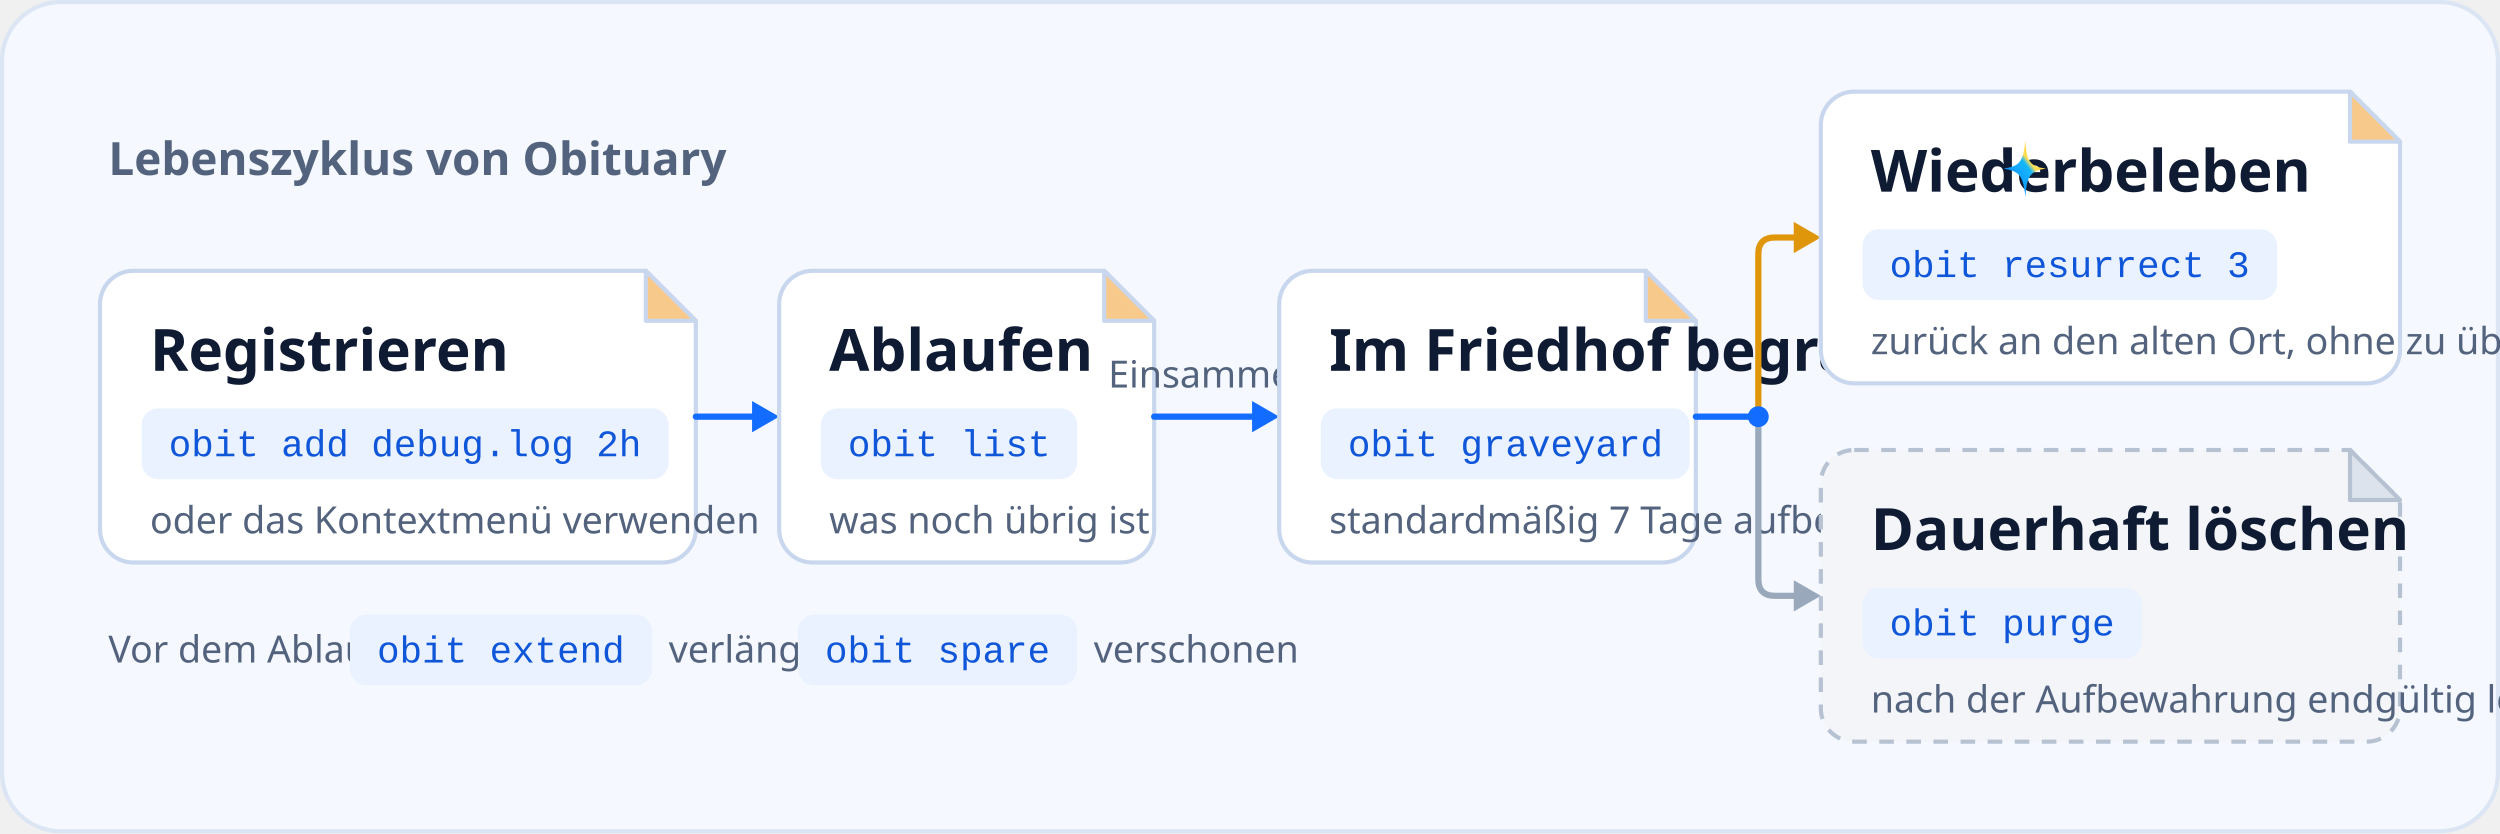
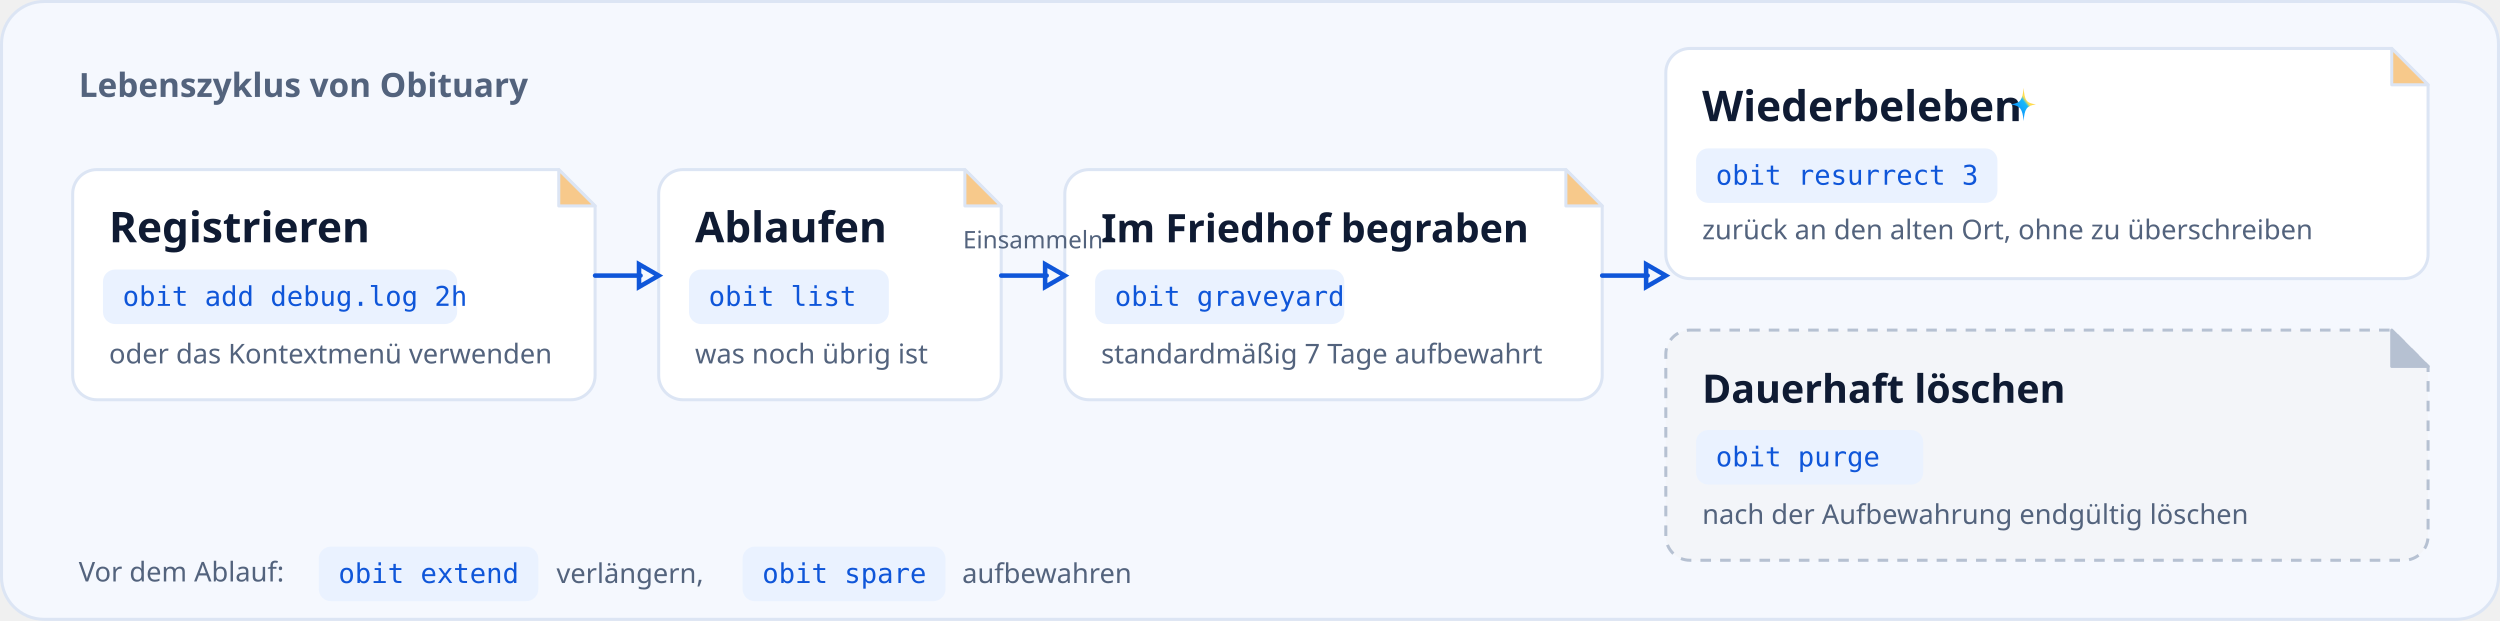
- <svg xmlns="http://www.w3.org/2000/svg" width="1200" height="400" viewBox="0 0 1200 400" role="img" aria-labelledby="title desc">
+ <svg xmlns="http://www.w3.org/2000/svg" width="1651" height="410" viewBox="0 0 1651 410" role="img" aria-labelledby="title desc">
  <defs>
    <linearGradient id="spark" x1="0" y1="1" x2="1" y2="0">
      <stop stop-color="#0876FF" />
      <stop offset=".55" stop-color="#16B8FA" />
      <stop offset=".62" stop-color="#FFE052" />
      <stop offset="1" stop-color="#FFB329" />
    </linearGradient>
  </defs>
-   <rect x="1" y="1" width="1198" height="398" rx="28" fill="#F5F8FE" stroke="#DCE5F4" stroke-width="2" />
+   <rect x="1" y="1" width="1649" height="408" rx="28" fill="#F5F8FE" stroke="#DCE5F4" stroke-width="2" />
  <g font-family="-apple-system, BlinkMacSystemFont, 'Segoe UI', 'Noto Sans', 'Noto Sans CJK SC', 'Noto Sans CJK TC', 'Noto Sans JP', 'Noto Sans KR', 'Noto Sans Cyrillic', 'Microsoft YaHei', 'PingFang SC', 'Hiragino Sans', 'Malgun Gothic', sans-serif">
-     <g>
-       <path d="M64 130H310L334 154V254A16 16 0 0 1 318 270H64A16 16 0 0 1 48 254V146A16 16 0 0 1 64 130Z" fill="#FFFFFF" stroke="#C9D7EE" stroke-width="2" />
-       <path d="M310 130V154H334Z" fill="#F7C98B" stroke="#C9D7EE" stroke-width="2" stroke-linejoin="round" />
-       <text x="72" y="178" font-size="28" font-weight="700" fill="#0F1B33" id="register">Registrieren</text>
-       <rect x="68" y="196" width="253" height="34" rx="8" fill="#EAF2FF" />
-       <text x="81" y="219" font-family="ui-monospace, 'Cascadia Code', 'SF Mono', SFMono-Regular, Menlo, Consolas, 'Liberation Mono', monospace" font-size="18" fill="#0F56D9">obit add debug.log 2h</text>
-       <text x="72" y="256" font-size="18" fill="#53637D" id="register-note" textLength="235" lengthAdjust="spacingAndGlyphs">oder das Kontextmenü verwenden</text>
-     </g>
-     <path d="M334 200H363" stroke="#126CFF" stroke-width="3" stroke-linecap="round" fill="none" />
-     <path d="M374 200l-13 -7.5v15Z" fill="#126CFF" />
-     <g>
-       <path d="M390 130H530L554 154V254A16 16 0 0 1 538 270H390A16 16 0 0 1 374 254V146A16 16 0 0 1 390 130Z" fill="#FFFFFF" stroke="#C9D7EE" stroke-width="2" />
-       <path d="M530 130V154H554Z" fill="#F7C98B" stroke="#C9D7EE" stroke-width="2" stroke-linejoin="round" />
-       <text x="398" y="178" font-size="28" font-weight="700" fill="#0F1B33" id="expire">Ablaufen</text>
-       <rect x="394" y="196" width="123" height="34" rx="8" fill="#EAF2FF" />
-       <text x="407" y="219" font-family="ui-monospace, 'Cascadia Code', 'SF Mono', SFMono-Regular, Menlo, Consolas, 'Liberation Mono', monospace" font-size="18" fill="#0F56D9">obit list</text>
-       <text x="398" y="256" font-size="18" fill="#53637D" id="expire-note" textLength="132" lengthAdjust="spacingAndGlyphs">was noch übrig ist</text>
-     </g>
-     <path d="M554 200H603" stroke="#126CFF" stroke-width="3" stroke-linecap="round" fill="none" />
-     <path d="M614 200l-13 -7.5v15Z" fill="#126CFF" />
-     <text x="584" y="186" font-size="18" fill="#53637D" text-anchor="middle" id="reap" textLength="49" lengthAdjust="spacingAndGlyphs">Einsammeln</text>
-     <g>
-       <path d="M630 130H790L814 154V254A16 16 0 0 1 798 270H630A16 16 0 0 1 614 254V146A16 16 0 0 1 630 130Z" fill="#FFFFFF" stroke="#C9D7EE" stroke-width="2" />
-       <path d="M790 130V154H814Z" fill="#F7C98B" stroke="#C9D7EE" stroke-width="2" stroke-linejoin="round" />
-       <text x="638" y="178" font-size="28" font-weight="700" fill="#0F1B33" id="bury" textLength="160" lengthAdjust="spacingAndGlyphs">Im Friedhof begraben</text>
-       <rect x="634" y="196" width="177" height="34" rx="8" fill="#EAF2FF" />
-       <text x="647" y="219" font-family="ui-monospace, 'Cascadia Code', 'SF Mono', SFMono-Regular, Menlo, Consolas, 'Liberation Mono', monospace" font-size="18" fill="#0F56D9">obit graveyard</text>
-       <text x="638" y="256" font-size="18" fill="#53637D" id="bury-note" textLength="160" lengthAdjust="spacingAndGlyphs">standardmäßig 7 Tage aufbewahrt</text>
-     </g>
-     <path d="M814 200H844" stroke="#126CFF" stroke-width="3" stroke-linecap="round" />
-     <path d="M844 200V122Q844 114 852 114H863" stroke="#E0960A" stroke-width="3" stroke-linecap="round" fill="none" />
-     <path d="M874 114l-13 -7.5v15Z" fill="#E0960A" />
-     <path d="M844 200V278Q844 286 852 286H863" stroke="#9AA8BC" stroke-width="3" stroke-linecap="round" fill="none" />
-     <path d="M874 286l-13 -7.5v15Z" fill="#9AA8BC" />
-     <circle cx="844" cy="200" r="5" fill="#126CFF" />
-     <g>
-       <path d="M890 44H1128L1152 68V168A16 16 0 0 1 1136 184H890A16 16 0 0 1 874 168V60A16 16 0 0 1 890 44Z" fill="#FFFFFF" stroke="#C9D7EE" stroke-width="2" />
-       <path d="M1128 44V68H1152Z" fill="#F7C98B" stroke="#C9D7EE" stroke-width="2" stroke-linejoin="round" />
-       <text x="898" y="92" font-size="28" font-weight="700" fill="#0F1B33" id="resurrect">Wiederbeleben</text>
-       <rect x="894" y="110" width="199" height="34" rx="8" fill="#EAF2FF" />
-       <text x="907" y="133" font-family="ui-monospace, 'Cascadia Code', 'SF Mono', SFMono-Regular, Menlo, Consolas, 'Liberation Mono', monospace" font-size="18" fill="#0F56D9">obit resurrect 3</text>
-       <text x="898" y="170" font-size="18" fill="#53637D" id="resurrect-note" textLength="238" lengthAdjust="spacingAndGlyphs">zurück an den alten Ort, ohne zu überschreiben</text>
-       <path d="M17.6 9.4c.3 5.3 1.2 6.5 5.2 7-4 .6-4.9 2-5.2 7.1-.6-5.1-1.3-6.4-5.5-7.1 4.2-.6 4.9-1.8 5.5-7Z" fill="url(#spark)" transform="translate(972 81) scale(1.9) translate(-17.5 -16.45)" />
-     </g>
-     <g>
-       <path d="M890 216H1128L1152 240V340A16 16 0 0 1 1136 356H890A16 16 0 0 1 874 340V232A16 16 0 0 1 890 216Z" fill="#F3F5F9" stroke="#B6C1D2" stroke-width="2" stroke-dasharray="7 6" />
-       <path d="M1128 216V240H1152Z" fill="#DDE3EC" stroke="#B6C1D2" stroke-width="2" stroke-linejoin="round" />
-       <text x="898" y="264" font-size="28" font-weight="700" fill="#0F1B33" id="purge" textLength="238" lengthAdjust="spacingAndGlyphs">Dauerhaft löschen</text>
-       <rect x="894" y="282" width="134" height="34" rx="8" fill="#EAF2FF" />
-       <text x="907" y="305" font-family="ui-monospace, 'Cascadia Code', 'SF Mono', SFMono-Regular, Menlo, Consolas, 'Liberation Mono', monospace" font-size="18" fill="#0F56D9">obit purge</text>
-       <text x="898" y="342" font-size="18" fill="#53637D" id="purge-note" textLength="238" lengthAdjust="spacingAndGlyphs">nach der Aufbewahrung endgültig löschen</text>
-     </g>
-     <text x="52" y="84" font-size="22" font-weight="600" fill="#53637D" id="title">Lebenszyklus von Obituary</text>
-     <text x="52" y="318" font-size="18" fill="#53637D" id="before" textLength="108" lengthAdjust="spacingAndGlyphs">Vor dem Ablauf</text>
-     <rect x="168" y="295" width="145" height="34" rx="8" fill="#EAF2FF" />
-     <text x="181" y="318" font-family="ui-monospace, 'Cascadia Code', 'SF Mono', SFMono-Regular, Menlo, Consolas, 'Liberation Mono', monospace" font-size="18" fill="#0F56D9">obit extend</text>
-     <text x="321" y="318" font-size="18" fill="#53637D" id="extend-note" textLength="50" lengthAdjust="spacingAndGlyphs">verlängern,</text>
-     <rect x="383" y="295" width="134" height="34" rx="8" fill="#EAF2FF" />
-     <text x="396" y="318" font-family="ui-monospace, 'Cascadia Code', 'SF Mono', SFMono-Regular, Menlo, Consolas, 'Liberation Mono', monospace" font-size="18" fill="#0F56D9">obit spare</text>
-     <text x="525" y="318" font-size="18" fill="#53637D" id="spare-note" textLength="60" lengthAdjust="spacingAndGlyphs">verschonen</text>
+     <text x="52" y="64" font-family="-apple-system, BlinkMacSystemFont, 'Segoe UI', 'Noto Sans', 'Noto Sans CJK SC', 'Noto Sans CJK TC', 'Noto Sans JP', 'Noto Sans KR', 'Noto Sans Cyrillic', 'Microsoft YaHei', 'PingFang SC', 'Hiragino Sans', 'Malgun Gothic', sans-serif" font-size="22" fill="#53637D" font-weight="600" id="section">Lebenszyklus von Obituary</text>
+     <path d="M64 112H369.0L393.0 136V248A16 16 0 0 1 377.0 264H64A16 16 0 0 1 48 248V128A16 16 0 0 1 64 112Z" fill="#FFFFFF" stroke="#DCE5F4" stroke-width="2" />
+     <path d="M369.0 112V136H393.0Z" fill="#F7C98B" stroke="#DCE5F4" stroke-width="2" stroke-linejoin="round" />
+     <text x="72" y="160" font-family="-apple-system, BlinkMacSystemFont, 'Segoe UI', 'Noto Sans', 'Noto Sans CJK SC', 'Noto Sans CJK TC', 'Noto Sans JP', 'Noto Sans KR', 'Noto Sans Cyrillic', 'Microsoft YaHei', 'PingFang SC', 'Hiragino Sans', 'Malgun Gothic', sans-serif" font-size="28" fill="#0F1B33" font-weight="700" id="register">Registrieren</text>
+     <rect x="68" y="178" width="233.9" height="36" rx="8" fill="#EAF2FF" />
+     <text x="81" y="202" font-family="ui-monospace, 'Cascadia Code', 'SF Mono', Consolas, monospace" font-size="18" fill="#0F56D9">obit add debug.log 2h</text>
+     <text x="72" y="240" font-family="-apple-system, BlinkMacSystemFont, 'Segoe UI', 'Noto Sans', 'Noto Sans CJK SC', 'Noto Sans CJK TC', 'Noto Sans JP', 'Noto Sans KR', 'Noto Sans Cyrillic', 'Microsoft YaHei', 'PingFang SC', 'Hiragino Sans', 'Malgun Gothic', sans-serif" font-size="18" fill="#53637D" id="register_note">oder das Kontextmenü verwenden</text>
+     <path d="M451.0 112H637.2L661.2 136V248A16 16 0 0 1 645.2 264H451.0A16 16 0 0 1 435.0 248V128A16 16 0 0 1 451.0 112Z" fill="#FFFFFF" stroke="#DCE5F4" stroke-width="2" />
+     <path d="M637.2 112V136H661.2Z" fill="#F7C98B" stroke="#DCE5F4" stroke-width="2" stroke-linejoin="round" />
+     <text x="459.0" y="160" font-family="-apple-system, BlinkMacSystemFont, 'Segoe UI', 'Noto Sans', 'Noto Sans CJK SC', 'Noto Sans CJK TC', 'Noto Sans JP', 'Noto Sans KR', 'Noto Sans Cyrillic', 'Microsoft YaHei', 'PingFang SC', 'Hiragino Sans', 'Malgun Gothic', sans-serif" font-size="28" fill="#0F1B33" font-weight="700" id="expire">Ablaufen</text>
+     <rect x="455.0" y="178" width="132" height="36" rx="8" fill="#EAF2FF" />
+     <text x="468.0" y="202" font-family="ui-monospace, 'Cascadia Code', 'SF Mono', Consolas, monospace" font-size="18" fill="#0F56D9">obit list</text>
+     <text x="459.0" y="240" font-family="-apple-system, BlinkMacSystemFont, 'Segoe UI', 'Noto Sans', 'Noto Sans CJK SC', 'Noto Sans CJK TC', 'Noto Sans JP', 'Noto Sans KR', 'Noto Sans Cyrillic', 'Microsoft YaHei', 'PingFang SC', 'Hiragino Sans', 'Malgun Gothic', sans-serif" font-size="18" fill="#53637D" id="expire_note">was noch übrig ist</text>
+     <path d="M719.2 112H1034.1L1058.1 136V248A16 16 0 0 1 1042.1 264H719.2A16 16 0 0 1 703.2 248V128A16 16 0 0 1 719.2 112Z" fill="#FFFFFF" stroke="#DCE5F4" stroke-width="2" />
+     <path d="M1034.1 112V136H1058.1Z" fill="#F7C98B" stroke="#DCE5F4" stroke-width="2" stroke-linejoin="round" />
+     <text x="727.2" y="160" font-family="-apple-system, BlinkMacSystemFont, 'Segoe UI', 'Noto Sans', 'Noto Sans CJK SC', 'Noto Sans CJK TC', 'Noto Sans JP', 'Noto Sans KR', 'Noto Sans Cyrillic', 'Microsoft YaHei', 'PingFang SC', 'Hiragino Sans', 'Malgun Gothic', sans-serif" font-size="26" fill="#0F1B33" font-weight="700" id="bury">Im Friedhof begraben</text>
+     <rect x="723.2" y="178" width="164.6" height="36" rx="8" fill="#EAF2FF" />
+     <text x="736.2" y="202" font-family="ui-monospace, 'Cascadia Code', 'SF Mono', Consolas, monospace" font-size="18" fill="#0F56D9">obit graveyard</text>
+     <text x="727.2" y="240" font-family="-apple-system, BlinkMacSystemFont, 'Segoe UI', 'Noto Sans', 'Noto Sans CJK SC', 'Noto Sans CJK TC', 'Noto Sans JP', 'Noto Sans KR', 'Noto Sans Cyrillic', 'Microsoft YaHei', 'PingFang SC', 'Hiragino Sans', 'Malgun Gothic', sans-serif" font-size="18" fill="#53637D" id="bury_note">standardmäßig 7 Tage aufbewahrt</text>
+     <path d="M393.0 182H423.0M435.0 182l-13 -7.5v15Z" stroke="#0F56D9" stroke-width="3" stroke-linecap="round" fill="none" />
+     <path d="M661.2 182H691.2M703.2 182l-13 -7.5v15Z" stroke="#0F56D9" stroke-width="3" stroke-linecap="round" fill="none" />
+     <text x="682.2" y="164" font-family="-apple-system, BlinkMacSystemFont, 'Segoe UI', 'Noto Sans', 'Noto Sans CJK SC', 'Noto Sans CJK TC', 'Noto Sans JP', 'Noto Sans KR', 'Noto Sans Cyrillic', 'Microsoft YaHei', 'PingFang SC', 'Hiragino Sans', 'Malgun Gothic', sans-serif" font-size="16" fill="#53637D" text-anchor="middle">Einsammeln</text>
+     <path d="M1058.1 182H1088.1M1100.1 182l-13 -7.5v15Z" stroke="#0F56D9" stroke-width="3" stroke-linecap="round" fill="none" />
+     <path d="M1116.1 32H1579.5L1603.5 56V168A16 16 0 0 1 1587.5 184H1116.1A16 16 0 0 1 1100.1 168V48A16 16 0 0 1 1116.1 32Z" fill="#FFFFFF" stroke="#DCE5F4" stroke-width="2" />
+     <path d="M1579.5 32V56H1603.5Z" fill="#F7C98B" stroke="#DCE5F4" stroke-width="2" stroke-linejoin="round" />
+     <text x="1124.1" y="80" font-family="-apple-system, BlinkMacSystemFont, 'Segoe UI', 'Noto Sans', 'Noto Sans CJK SC', 'Noto Sans CJK TC', 'Noto Sans JP', 'Noto Sans KR', 'Noto Sans Cyrillic', 'Microsoft YaHei', 'PingFang SC', 'Hiragino Sans', 'Malgun Gothic', sans-serif" font-size="28" fill="#0F1B33" font-weight="700" id="resurrect">Wiederbeleben</text>
+     <path id="resurrect-star" d="M17.6 9.4c.3 5.3 1.2 6.5 5.2 7-4 .6-4.9 2-5.2 7.1-.6-5.1-1.3-6.4-5.5-7.1 4.2-.6 4.9-1.8 5.5-7Z" fill="url(#spark)" transform="translate(1336.3 69) scale(1.55) translate(-17.5 -16.45)" />
+     <rect x="1120.1" y="98" width="199" height="36" rx="8" fill="#EAF2FF" />
+     <text x="1133.1" y="122" font-family="ui-monospace, 'Cascadia Code', 'SF Mono', Consolas, monospace" font-size="18" fill="#0F56D9">obit resurrect 3</text>
+     <text x="1124.1" y="158" font-family="-apple-system, BlinkMacSystemFont, 'Segoe UI', 'Noto Sans', 'Noto Sans CJK SC', 'Noto Sans CJK TC', 'Noto Sans JP', 'Noto Sans KR', 'Noto Sans Cyrillic', 'Microsoft YaHei', 'PingFang SC', 'Hiragino Sans', 'Malgun Gothic', sans-serif" font-size="18" fill="#53637D" id="resurrect-note">zurück an den alten Ort, ohne zu überschreiben</text>
+     <path d="M1116.1 218H1579.5L1603.5 242V354A16 16 0 0 1 1587.5 370H1116.1A16 16 0 0 1 1100.1 354V234A16 16 0 0 1 1116.1 218Z" fill="#F3F5F9" stroke="#B6C1D2" stroke-width="2" stroke-dasharray="7 6" />
+     <path d="M1579.5 218V242H1603.5Z" fill="#B6C1D2" stroke="#B6C1D2" stroke-width="2" stroke-linejoin="round" />
+     <text x="1124.1" y="266" font-family="-apple-system, BlinkMacSystemFont, 'Segoe UI', 'Noto Sans', 'Noto Sans CJK SC', 'Noto Sans CJK TC', 'Noto Sans JP', 'Noto Sans KR', 'Noto Sans Cyrillic', 'Microsoft YaHei', 'PingFang SC', 'Hiragino Sans', 'Malgun Gothic', sans-serif" font-size="26" fill="#0F1B33" font-weight="700" id="purge">Dauerhaft löschen</text>
+     <rect x="1120.1" y="284" width="150" height="36" rx="8" fill="#EAF2FF" />
+     <text x="1133.1" y="308" font-family="ui-monospace, 'Cascadia Code', 'SF Mono', Consolas, monospace" font-size="18" fill="#0F56D9">obit purge</text>
+     <text x="1124.1" y="346" font-family="-apple-system, BlinkMacSystemFont, 'Segoe UI', 'Noto Sans', 'Noto Sans CJK SC', 'Noto Sans CJK TC', 'Noto Sans JP', 'Noto Sans KR', 'Noto Sans Cyrillic', 'Microsoft YaHei', 'PingFang SC', 'Hiragino Sans', 'Malgun Gothic', sans-serif" font-size="18" fill="#53637D" id="purge-note">nach der Aufbewahrung endgültig löschen</text>
+     <text x="52" y="384" font-family="-apple-system, BlinkMacSystemFont, 'Segoe UI', 'Noto Sans', 'Noto Sans CJK SC', 'Noto Sans CJK TC', 'Noto Sans JP', 'Noto Sans KR', 'Noto Sans Cyrillic', 'Microsoft YaHei', 'PingFang SC', 'Hiragino Sans', 'Malgun Gothic', sans-serif" font-size="18" fill="#53637D" id="before">Vor dem Ablauf:</text>
+     <rect x="210.5" y="361" width="145" height="36" rx="8" fill="#EAF2FF" />
+     <text x="223.5" y="385" font-family="ui-monospace, 'Cascadia Code', 'SF Mono', Consolas, monospace" font-size="18" fill="#0F56D9">obit extend</text>
+     <text x="367.5" y="385" font-family="-apple-system, BlinkMacSystemFont, 'Segoe UI', 'Noto Sans', 'Noto Sans CJK SC', 'Noto Sans CJK TC', 'Noto Sans JP', 'Noto Sans KR', 'Noto Sans Cyrillic', 'Microsoft YaHei', 'PingFang SC', 'Hiragino Sans', 'Malgun Gothic', sans-serif" font-size="18" fill="#53637D" id="extend-note">verlängern,</text>
+     <rect x="490.4" y="361" width="134" height="36" rx="8" fill="#EAF2FF" />
+     <text x="503.4" y="385" font-family="ui-monospace, 'Cascadia Code', 'SF Mono', Consolas, monospace" font-size="18" fill="#0F56D9">obit spare</text>
+     <text x="635.4" y="385" font-family="-apple-system, BlinkMacSystemFont, 'Segoe UI', 'Noto Sans', 'Noto Sans CJK SC', 'Noto Sans CJK TC', 'Noto Sans JP', 'Noto Sans KR', 'Noto Sans Cyrillic', 'Microsoft YaHei', 'PingFang SC', 'Hiragino Sans', 'Malgun Gothic', sans-serif" font-size="18" fill="#53637D" id="spare-note">aufbewahren</text>
  </g>
</svg>
